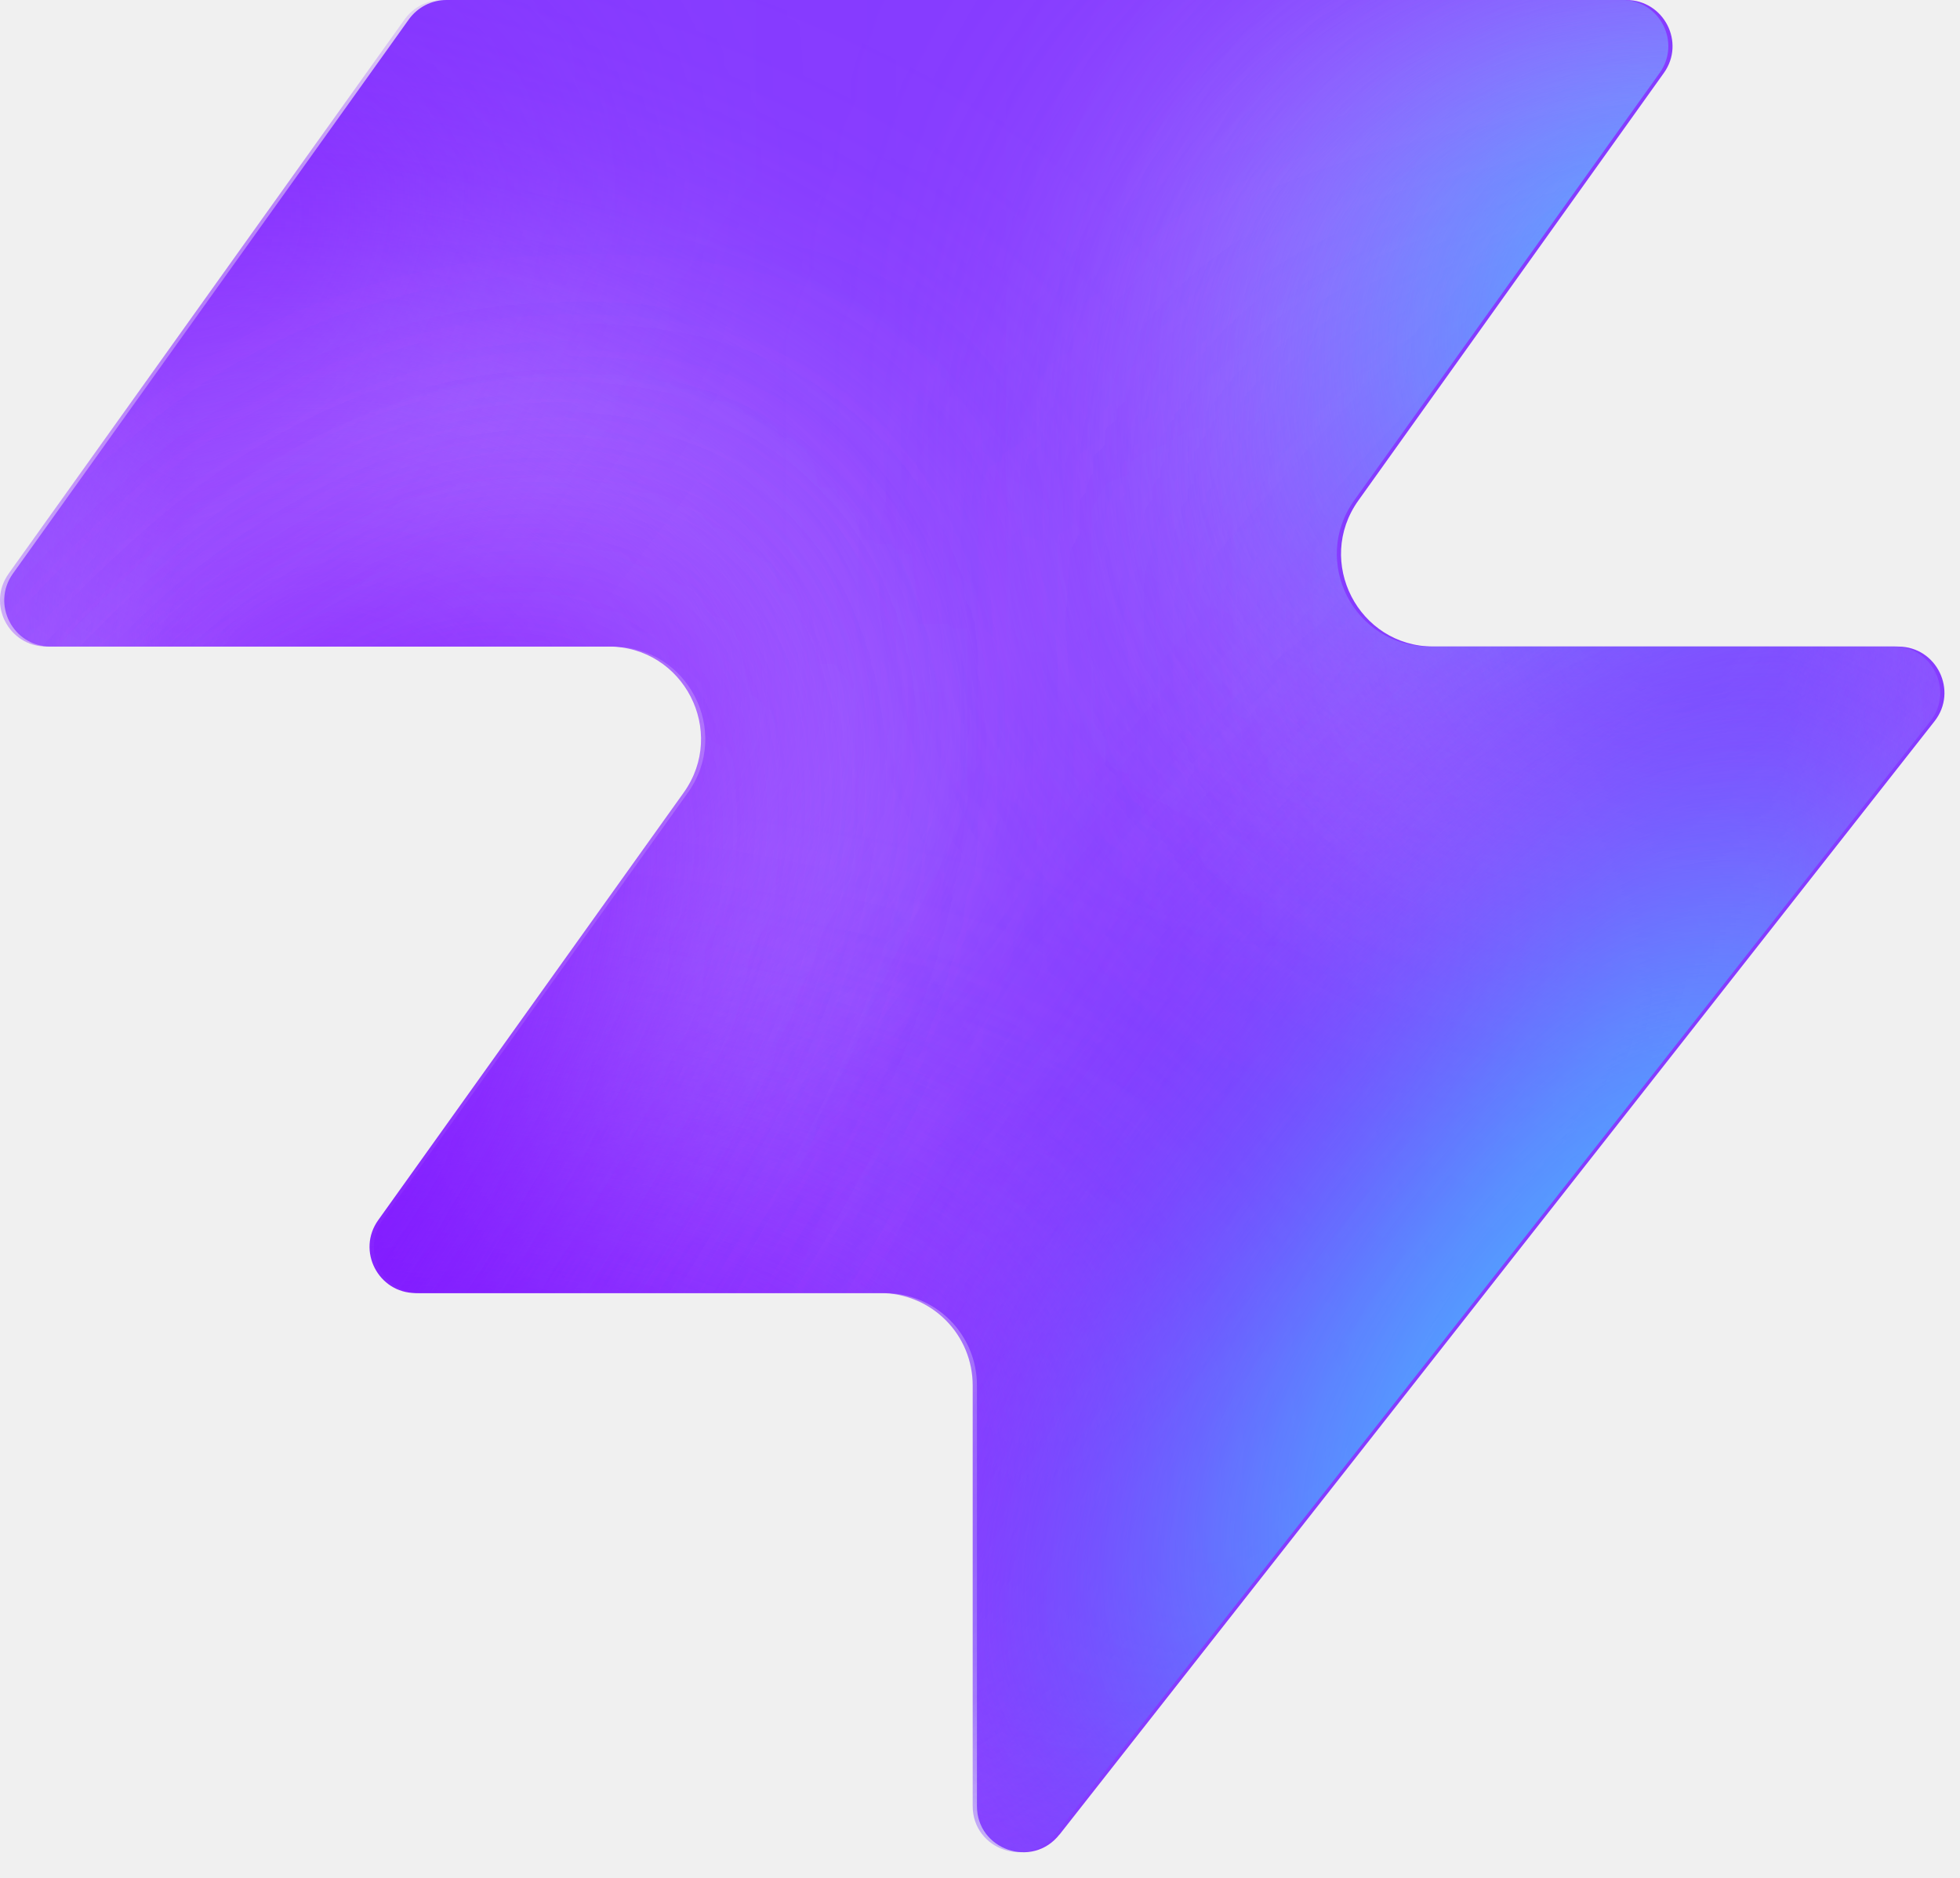
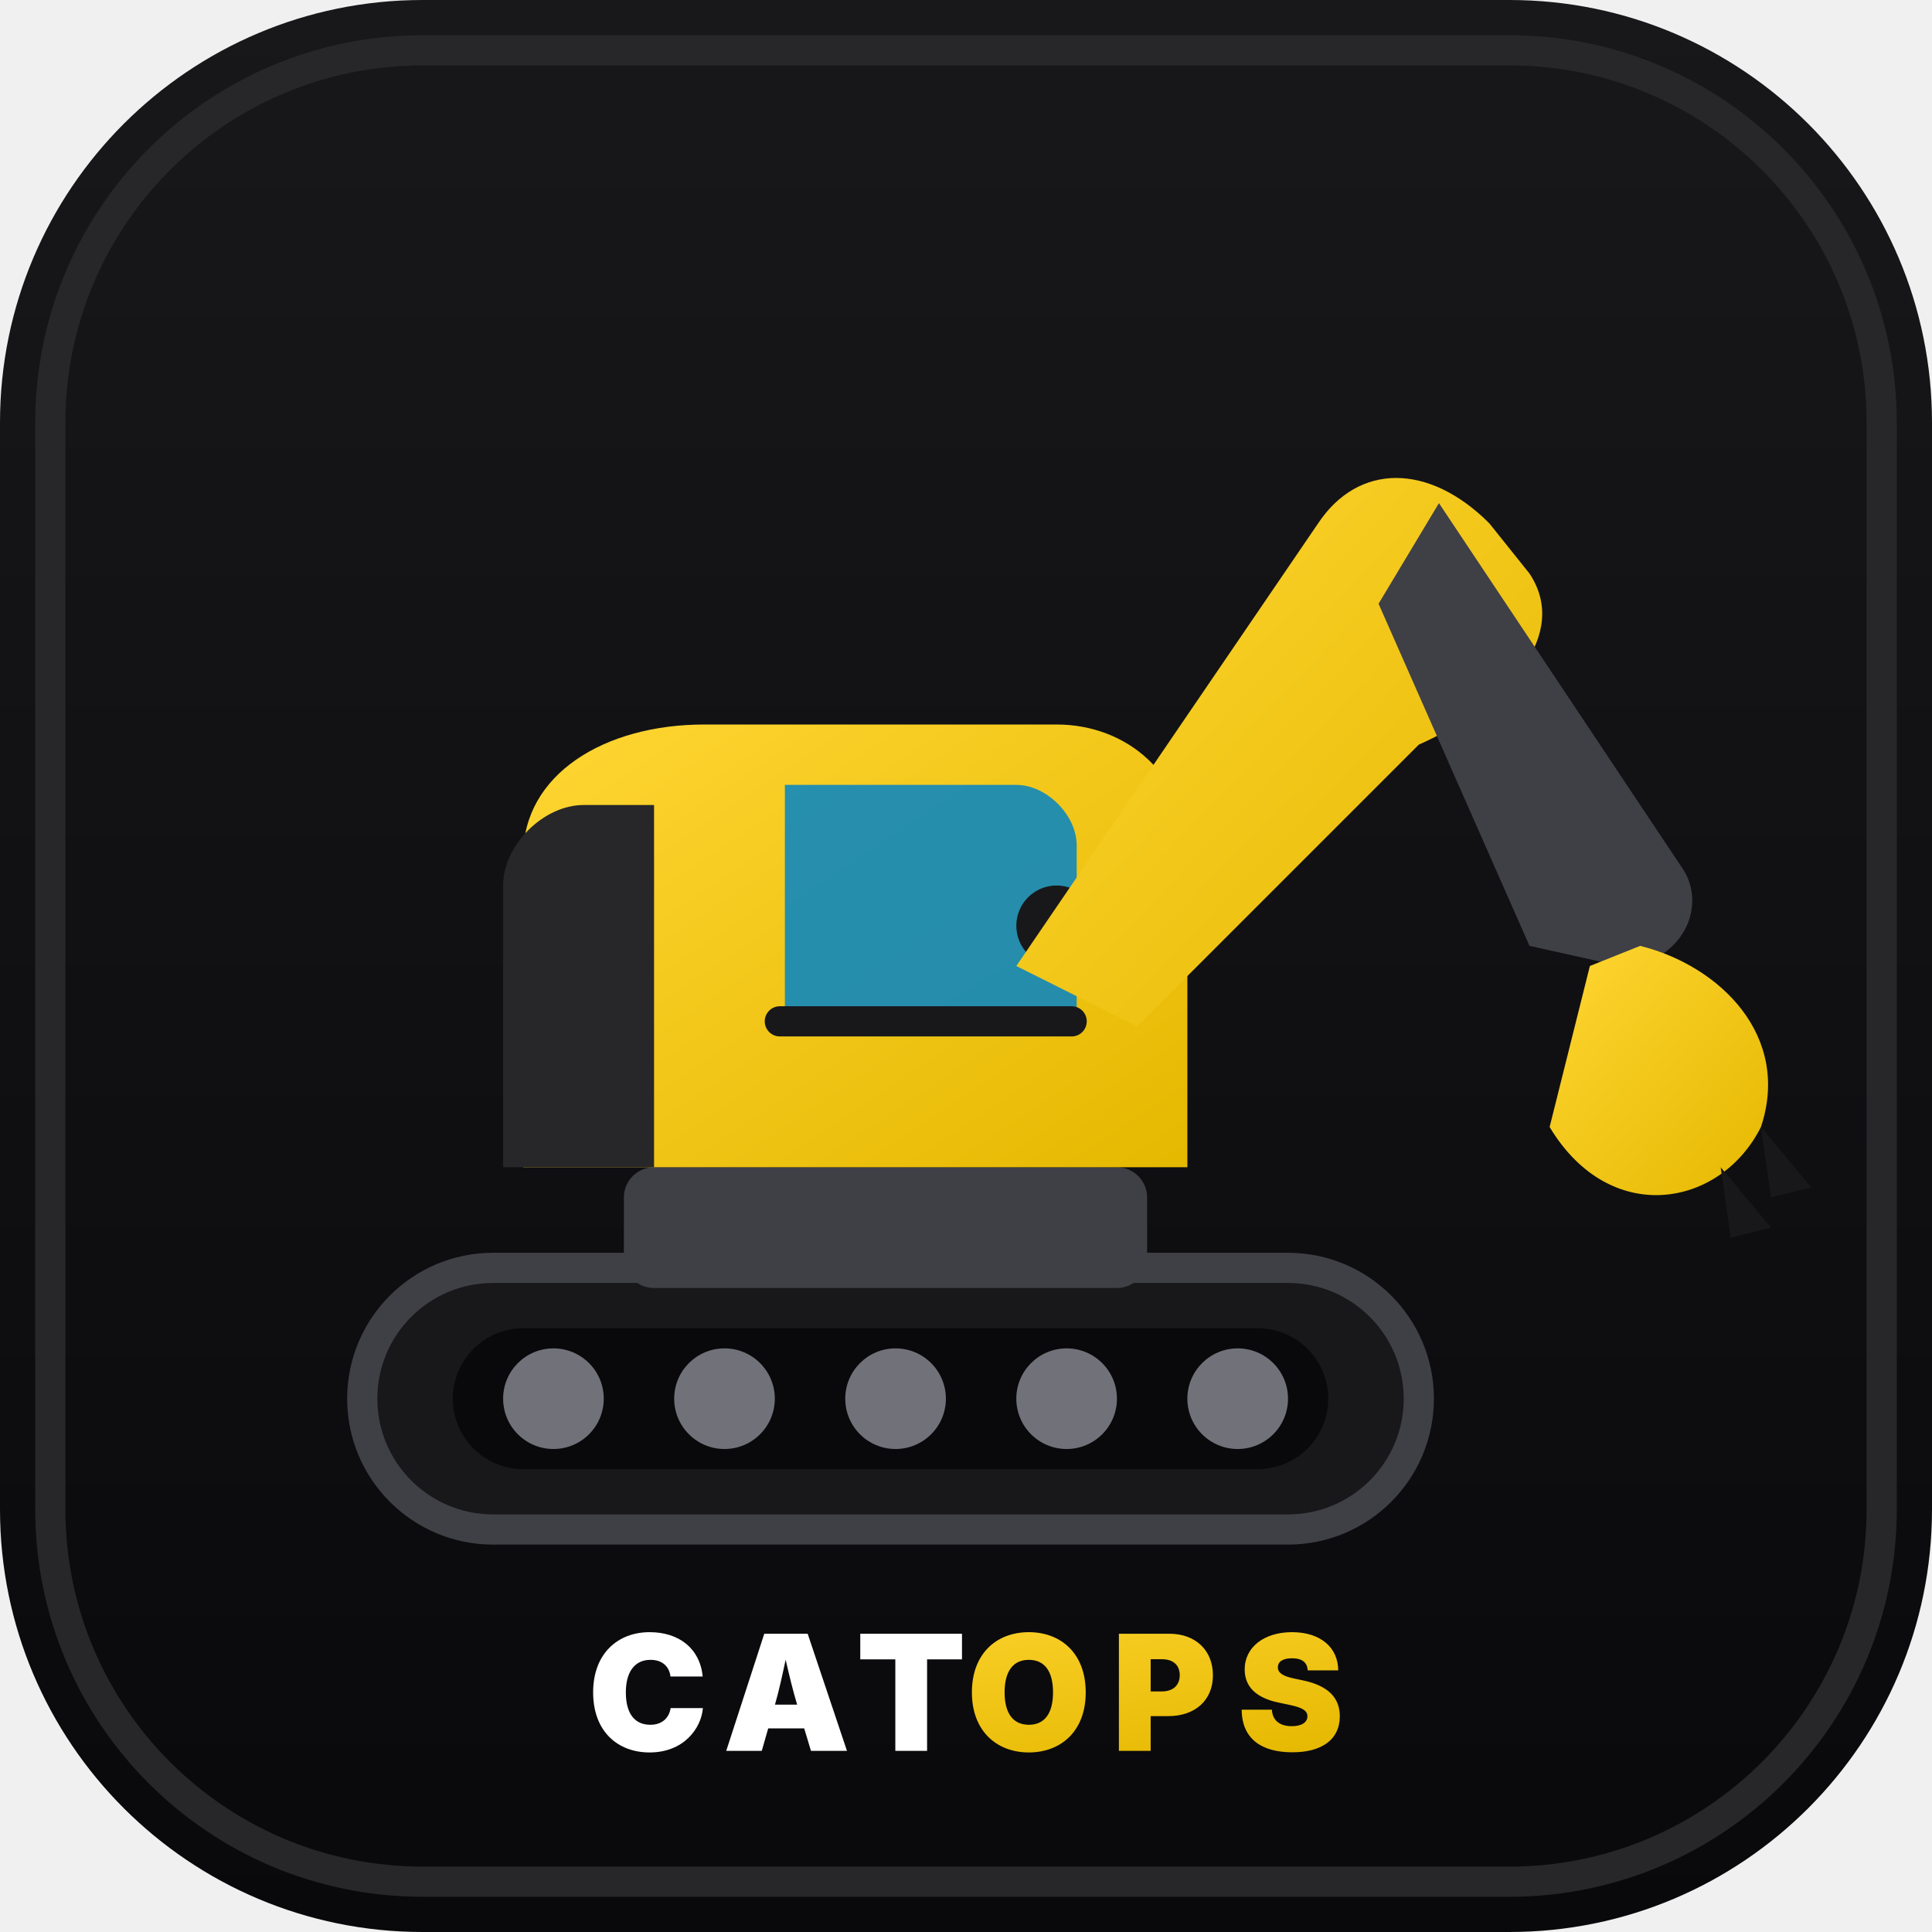
- <svg xmlns="http://www.w3.org/2000/svg" width="48" height="46" fill="none" viewBox="0 0 48 46">
-   <path fill="#863bff" d="M25.946 44.938c-.664.845-2.021.375-2.021-.698V33.937a2.26 2.26 0 0 0-2.262-2.262H10.287c-.92 0-1.456-1.04-.92-1.788l7.48-10.471c1.07-1.497 0-3.578-1.842-3.578H1.237c-.92 0-1.456-1.04-.92-1.788L10.013.474c.214-.297.556-.474.92-.474h28.894c.92 0 1.456 1.04.92 1.788l-7.48 10.471c-1.07 1.498 0 3.579 1.842 3.579h11.377c.943 0 1.473 1.088.89 1.83L25.947 44.94z" style="fill:#863bff;fill:color(display-p3 .525 .23 1);fill-opacity:1" />
-   <mask id="a" width="48" height="46" x="0" y="0" maskUnits="userSpaceOnUse" style="mask-type:alpha">
-     <path fill="#000" d="M25.842 44.938c-.664.844-2.021.375-2.021-.698V33.937a2.26 2.26 0 0 0-2.262-2.262H10.183c-.92 0-1.456-1.04-.92-1.788l7.48-10.471c1.07-1.498 0-3.579-1.842-3.579H1.133c-.92 0-1.456-1.04-.92-1.787L9.91.473c.214-.297.556-.474.92-.474h28.894c.92 0 1.456 1.04.92 1.788l-7.48 10.471c-1.07 1.498 0 3.578 1.842 3.578h11.377c.943 0 1.473 1.088.89 1.832L25.843 44.94z" style="fill:#000;fill-opacity:1" />
-   </mask>
-   <g mask="url(#a)">
-     <g filter="url(#b)">
-       <ellipse cx="5.508" cy="14.704" fill="#ede6ff" rx="5.508" ry="14.704" style="fill:#ede6ff;fill:color(display-p3 .927 .903 1);fill-opacity:1" transform="matrix(.00324 1 1 -.00324 -4.47 31.516)" />
-     </g>
-     <g filter="url(#c)">
-       <ellipse cx="10.399" cy="29.851" fill="#ede6ff" rx="10.399" ry="29.851" style="fill:#ede6ff;fill:color(display-p3 .927 .903 1);fill-opacity:1" transform="matrix(.00324 1 1 -.00324 -39.328 7.883)" />
-     </g>
-     <g filter="url(#d)">
-       <ellipse cx="5.508" cy="30.487" fill="#7e14ff" rx="5.508" ry="30.487" style="fill:#7e14ff;fill:color(display-p3 .492 .077 1);fill-opacity:1" transform="rotate(89.814 -25.913 -14.639)scale(1 -1)" />
-     </g>
-     <g filter="url(#e)">
-       <ellipse cx="5.508" cy="30.599" fill="#7e14ff" rx="5.508" ry="30.599" style="fill:#7e14ff;fill:color(display-p3 .492 .077 1);fill-opacity:1" transform="rotate(89.814 -32.644 -3.334)scale(1 -1)" />
-     </g>
-     <g filter="url(#f)">
-       <ellipse cx="5.508" cy="30.599" fill="#7e14ff" rx="5.508" ry="30.599" style="fill:#7e14ff;fill:color(display-p3 .492 .077 1);fill-opacity:1" transform="matrix(.00324 1 1 -.00324 -34.34 30.47)" />
-     </g>
-     <g filter="url(#g)">
-       <ellipse cx="14.072" cy="22.078" fill="#ede6ff" rx="14.072" ry="22.078" style="fill:#ede6ff;fill:color(display-p3 .927 .903 1);fill-opacity:1" transform="rotate(93.35 24.506 48.493)scale(-1 1)" />
-     </g>
-     <g filter="url(#h)">
-       <ellipse cx="3.47" cy="21.501" fill="#7e14ff" rx="3.47" ry="21.501" style="fill:#7e14ff;fill:color(display-p3 .492 .077 1);fill-opacity:1" transform="rotate(89.009 28.708 47.59)scale(-1 1)" />
-     </g>
-     <g filter="url(#i)">
-       <ellipse cx="3.47" cy="21.501" fill="#7e14ff" rx="3.47" ry="21.501" style="fill:#7e14ff;fill:color(display-p3 .492 .077 1);fill-opacity:1" transform="rotate(89.009 28.708 47.59)scale(-1 1)" />
-     </g>
-     <g filter="url(#j)">
-       <ellipse cx=".387" cy="8.972" fill="#7e14ff" rx="4.407" ry="29.108" style="fill:#7e14ff;fill:color(display-p3 .492 .077 1);fill-opacity:1" transform="rotate(39.51 .387 8.972)" />
-     </g>
-     <g filter="url(#k)">
-       <ellipse cx="47.523" cy="-6.092" fill="#7e14ff" rx="4.407" ry="29.108" style="fill:#7e14ff;fill:color(display-p3 .492 .077 1);fill-opacity:1" transform="rotate(37.892 47.523 -6.092)" />
-     </g>
-     <g filter="url(#l)">
-       <ellipse cx="41.412" cy="6.333" fill="#47bfff" rx="5.971" ry="9.665" style="fill:#47bfff;fill:color(display-p3 .28 .748 1);fill-opacity:1" transform="rotate(37.892 41.412 6.333)" />
-     </g>
-     <g filter="url(#m)">
-       <ellipse cx="-1.879" cy="38.332" fill="#7e14ff" rx="4.407" ry="29.108" style="fill:#7e14ff;fill:color(display-p3 .492 .077 1);fill-opacity:1" transform="rotate(37.892 -1.88 38.332)" />
-     </g>
-     <g filter="url(#n)">
-       <ellipse cx="-1.879" cy="38.332" fill="#7e14ff" rx="4.407" ry="29.108" style="fill:#7e14ff;fill:color(display-p3 .492 .077 1);fill-opacity:1" transform="rotate(37.892 -1.88 38.332)" />
-     </g>
-     <g filter="url(#o)">
-       <ellipse cx="35.651" cy="29.907" fill="#7e14ff" rx="4.407" ry="29.108" style="fill:#7e14ff;fill:color(display-p3 .492 .077 1);fill-opacity:1" transform="rotate(37.892 35.651 29.907)" />
-     </g>
-     <g filter="url(#p)">
-       <ellipse cx="38.418" cy="32.4" fill="#47bfff" rx="5.971" ry="15.297" style="fill:#47bfff;fill:color(display-p3 .28 .748 1);fill-opacity:1" transform="rotate(37.892 38.418 32.4)" />
-     </g>
-   </g>
+ <svg xmlns="http://www.w3.org/2000/svg" viewBox="0 0 192 192">
  <defs>
-     <filter id="b" width="60.045" height="41.654" x="-19.77" y="16.149" color-interpolation-filters="sRGB" filterUnits="userSpaceOnUse">
-       <feFlood flood-opacity="0" result="BackgroundImageFix" />
-       <feBlend in="SourceGraphic" in2="BackgroundImageFix" result="shape" />
-       <feGaussianBlur result="effect1_foregroundBlur_2002_17158" stdDeviation="7.659" />
-     </filter>
-     <filter id="c" width="90.34" height="51.437" x="-54.613" y="-7.533" color-interpolation-filters="sRGB" filterUnits="userSpaceOnUse">
-       <feFlood flood-opacity="0" result="BackgroundImageFix" />
-       <feBlend in="SourceGraphic" in2="BackgroundImageFix" result="shape" />
-       <feGaussianBlur result="effect1_foregroundBlur_2002_17158" stdDeviation="7.659" />
-     </filter>
-     <filter id="d" width="79.355" height="29.4" x="-49.64" y="2.03" color-interpolation-filters="sRGB" filterUnits="userSpaceOnUse">
-       <feFlood flood-opacity="0" result="BackgroundImageFix" />
-       <feBlend in="SourceGraphic" in2="BackgroundImageFix" result="shape" />
-       <feGaussianBlur result="effect1_foregroundBlur_2002_17158" stdDeviation="4.596" />
-     </filter>
-     <filter id="e" width="79.579" height="29.4" x="-45.045" y="20.029" color-interpolation-filters="sRGB" filterUnits="userSpaceOnUse">
-       <feFlood flood-opacity="0" result="BackgroundImageFix" />
-       <feBlend in="SourceGraphic" in2="BackgroundImageFix" result="shape" />
-       <feGaussianBlur result="effect1_foregroundBlur_2002_17158" stdDeviation="4.596" />
-     </filter>
-     <filter id="f" width="79.579" height="29.4" x="-43.513" y="21.178" color-interpolation-filters="sRGB" filterUnits="userSpaceOnUse">
-       <feFlood flood-opacity="0" result="BackgroundImageFix" />
-       <feBlend in="SourceGraphic" in2="BackgroundImageFix" result="shape" />
-       <feGaussianBlur result="effect1_foregroundBlur_2002_17158" stdDeviation="4.596" />
-     </filter>
-     <filter id="g" width="74.749" height="58.852" x="15.756" y="-17.901" color-interpolation-filters="sRGB" filterUnits="userSpaceOnUse">
-       <feFlood flood-opacity="0" result="BackgroundImageFix" />
-       <feBlend in="SourceGraphic" in2="BackgroundImageFix" result="shape" />
-       <feGaussianBlur result="effect1_foregroundBlur_2002_17158" stdDeviation="7.659" />
-     </filter>
-     <filter id="h" width="61.377" height="25.362" x="23.548" y="2.284" color-interpolation-filters="sRGB" filterUnits="userSpaceOnUse">
-       <feFlood flood-opacity="0" result="BackgroundImageFix" />
-       <feBlend in="SourceGraphic" in2="BackgroundImageFix" result="shape" />
-       <feGaussianBlur result="effect1_foregroundBlur_2002_17158" stdDeviation="4.596" />
-     </filter>
-     <filter id="i" width="61.377" height="25.362" x="23.548" y="2.284" color-interpolation-filters="sRGB" filterUnits="userSpaceOnUse">
-       <feFlood flood-opacity="0" result="BackgroundImageFix" />
-       <feBlend in="SourceGraphic" in2="BackgroundImageFix" result="shape" />
-       <feGaussianBlur result="effect1_foregroundBlur_2002_17158" stdDeviation="4.596" />
-     </filter>
-     <filter id="j" width="56.045" height="63.649" x="-27.636" y="-22.853" color-interpolation-filters="sRGB" filterUnits="userSpaceOnUse">
-       <feFlood flood-opacity="0" result="BackgroundImageFix" />
-       <feBlend in="SourceGraphic" in2="BackgroundImageFix" result="shape" />
-       <feGaussianBlur result="effect1_foregroundBlur_2002_17158" stdDeviation="4.596" />
-     </filter>
-     <filter id="k" width="54.814" height="64.646" x="20.116" y="-38.415" color-interpolation-filters="sRGB" filterUnits="userSpaceOnUse">
-       <feFlood flood-opacity="0" result="BackgroundImageFix" />
-       <feBlend in="SourceGraphic" in2="BackgroundImageFix" result="shape" />
-       <feGaussianBlur result="effect1_foregroundBlur_2002_17158" stdDeviation="4.596" />
-     </filter>
-     <filter id="l" width="33.541" height="35.313" x="24.641" y="-11.323" color-interpolation-filters="sRGB" filterUnits="userSpaceOnUse">
-       <feFlood flood-opacity="0" result="BackgroundImageFix" />
-       <feBlend in="SourceGraphic" in2="BackgroundImageFix" result="shape" />
-       <feGaussianBlur result="effect1_foregroundBlur_2002_17158" stdDeviation="4.596" />
-     </filter>
-     <filter id="m" width="54.814" height="64.646" x="-29.286" y="6.009" color-interpolation-filters="sRGB" filterUnits="userSpaceOnUse">
-       <feFlood flood-opacity="0" result="BackgroundImageFix" />
-       <feBlend in="SourceGraphic" in2="BackgroundImageFix" result="shape" />
-       <feGaussianBlur result="effect1_foregroundBlur_2002_17158" stdDeviation="4.596" />
-     </filter>
-     <filter id="n" width="54.814" height="64.646" x="-29.286" y="6.009" color-interpolation-filters="sRGB" filterUnits="userSpaceOnUse">
-       <feFlood flood-opacity="0" result="BackgroundImageFix" />
-       <feBlend in="SourceGraphic" in2="BackgroundImageFix" result="shape" />
-       <feGaussianBlur result="effect1_foregroundBlur_2002_17158" stdDeviation="4.596" />
-     </filter>
-     <filter id="o" width="54.814" height="64.646" x="8.244" y="-2.416" color-interpolation-filters="sRGB" filterUnits="userSpaceOnUse">
-       <feFlood flood-opacity="0" result="BackgroundImageFix" />
-       <feBlend in="SourceGraphic" in2="BackgroundImageFix" result="shape" />
-       <feGaussianBlur result="effect1_foregroundBlur_2002_17158" stdDeviation="4.596" />
-     </filter>
-     <filter id="p" width="39.409" height="43.623" x="18.713" y="10.588" color-interpolation-filters="sRGB" filterUnits="userSpaceOnUse">
-       <feFlood flood-opacity="0" result="BackgroundImageFix" />
-       <feBlend in="SourceGraphic" in2="BackgroundImageFix" result="shape" />
-       <feGaussianBlur result="effect1_foregroundBlur_2002_17158" stdDeviation="4.596" />
-     </filter>
+     <linearGradient id="catBgFav" x1="0%" y1="0%" x2="0%" y2="100%">
+       <stop offset="0%" stop-color="#18181b" />
+       <stop offset="100%" stop-color="#09090b" />
+     </linearGradient>
+     <linearGradient id="catYellowFav" x1="0%" y1="0%" x2="100%" y2="100%">
+       <stop offset="0%" stop-color="#FFD633" />
+       <stop offset="100%" stop-color="#E5B800" />
+     </linearGradient>
  </defs>
+   <rect width="192" height="192" rx="42" fill="url(#catBgFav)" />
+   <rect x="5" y="5" width="182" height="182" rx="37" fill="none" stroke="#27272a" stroke-width="3" />
+   <rect x="36" y="126" width="105" height="26" rx="13" fill="#18181b" stroke="#3f3f46" stroke-width="3" />
+   <rect x="45" y="132" width="87" height="14" rx="7" fill="#09090b" />
+   <circle cx="55" cy="139" r="5" fill="#71717a" />
+   <circle cx="72" cy="139" r="5" fill="#71717a" />
+   <circle cx="89" cy="139" r="5" fill="#71717a" />
+   <circle cx="106" cy="139" r="5" fill="#71717a" />
+   <circle cx="123" cy="139" r="5" fill="#71717a" />
+   <rect x="62" y="116" width="52" height="12" rx="3" fill="#3f3f46" />
+   <path d="M52 116 L52 85 C52 77, 60 72, 70 72 L105 72 C112 72, 118 77, 118 85 L118 116 Z" fill="url(#catYellowFav)" />
+   <path d="M50 116 L50 88 C50 84, 54 80, 58 80 L65 80 L65 116 Z" fill="#27272a" />
+   <path d="M78 78 L101 78 C104 78, 107 81, 107 84 L107 102 L78 102 Z" fill="#0284c7" opacity="0.85" />
+   <rect x="76" y="100" width="32" height="3" rx="1.5" fill="#18181b" />
+   <circle cx="105" cy="92" r="4" fill="#18181b" />
+   <path d="M101 96 L131 52 C135 46, 142 46, 148 52 L152 57 C156 63, 150 70, 141 74 L113 102 Z" fill="url(#catYellowFav)" />
+   <path d="M143 50 L167 86 C170 90, 167 96, 161 96 L152 94 L137 60 Z" fill="#3f3f46" />
+   <path d="M163 94 C171 96, 178 103, 175 112 C171 120, 160 122, 154 112 L158 96 Z" fill="url(#catYellowFav)" />
+   <polygon points="175,112 180,118 176,119" fill="#18181b" />
+   <polygon points="171,116 176,122 172,123" fill="#18181b" />
+   <text x="96" y="174" font-family="'Inter', sans-serif" font-weight="900" font-size="16" letter-spacing="2" text-anchor="middle" fill="#ffffff">
+     CAT<tspan fill="url(#catYellowFav)">OPS</tspan>
+   </text>
</svg>
